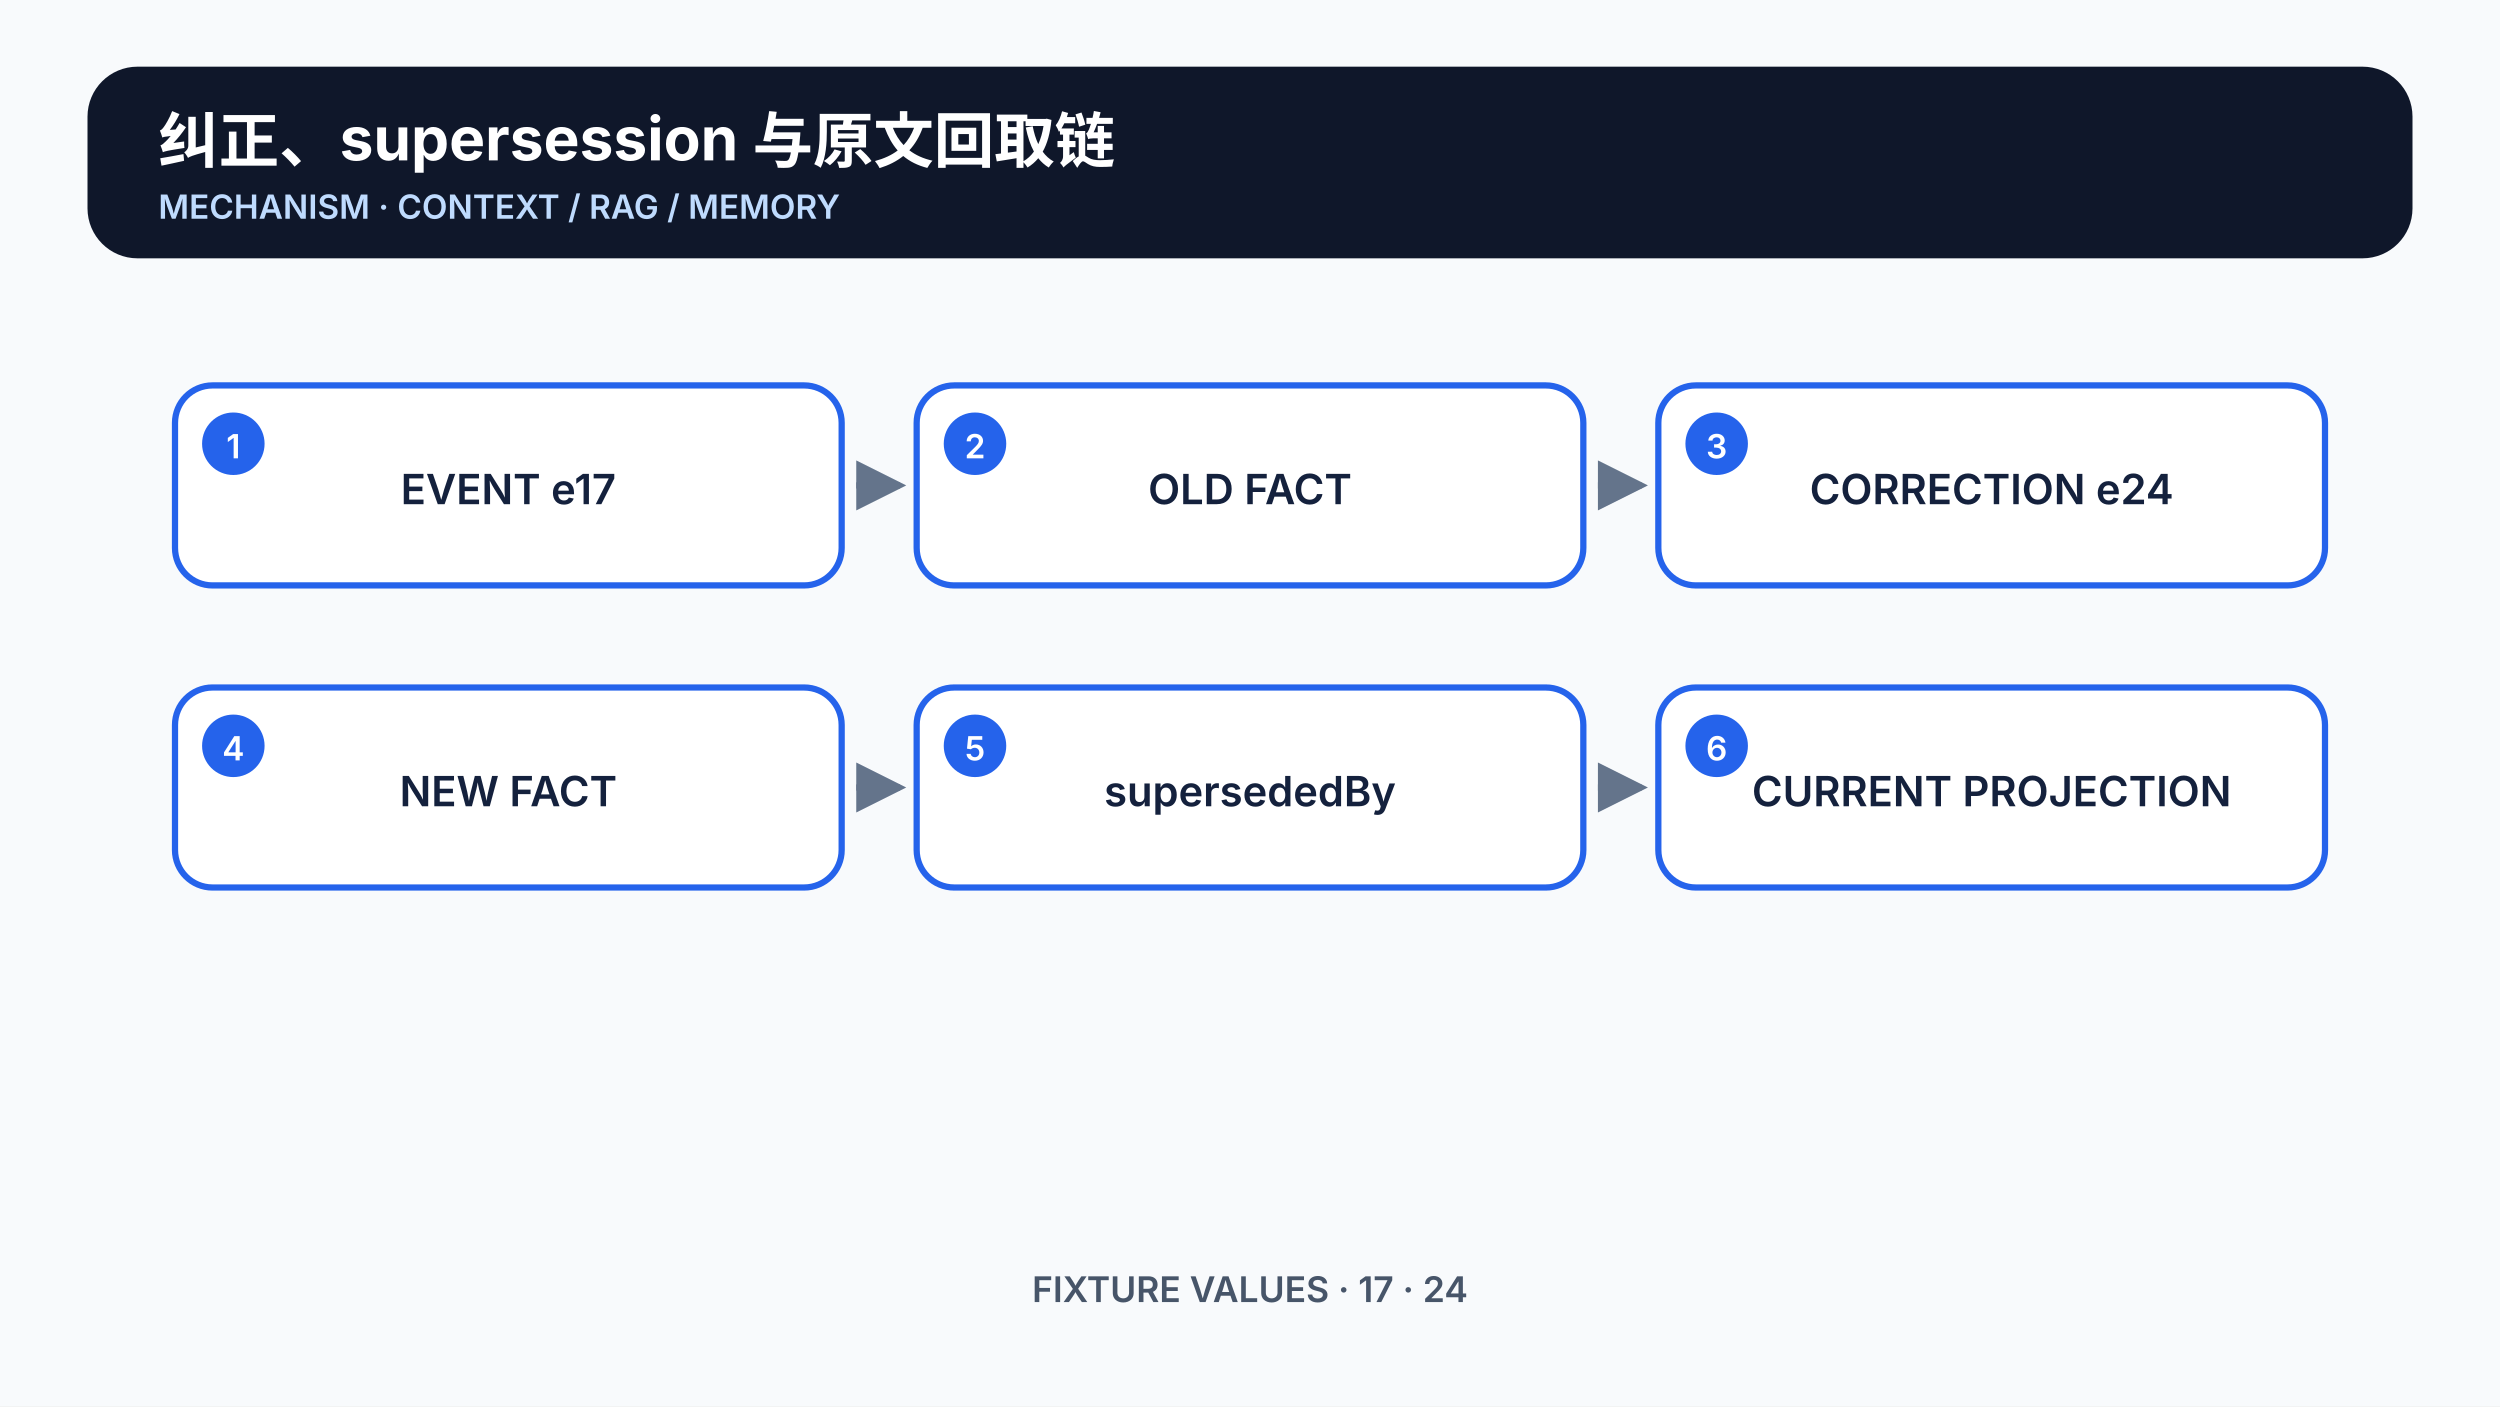
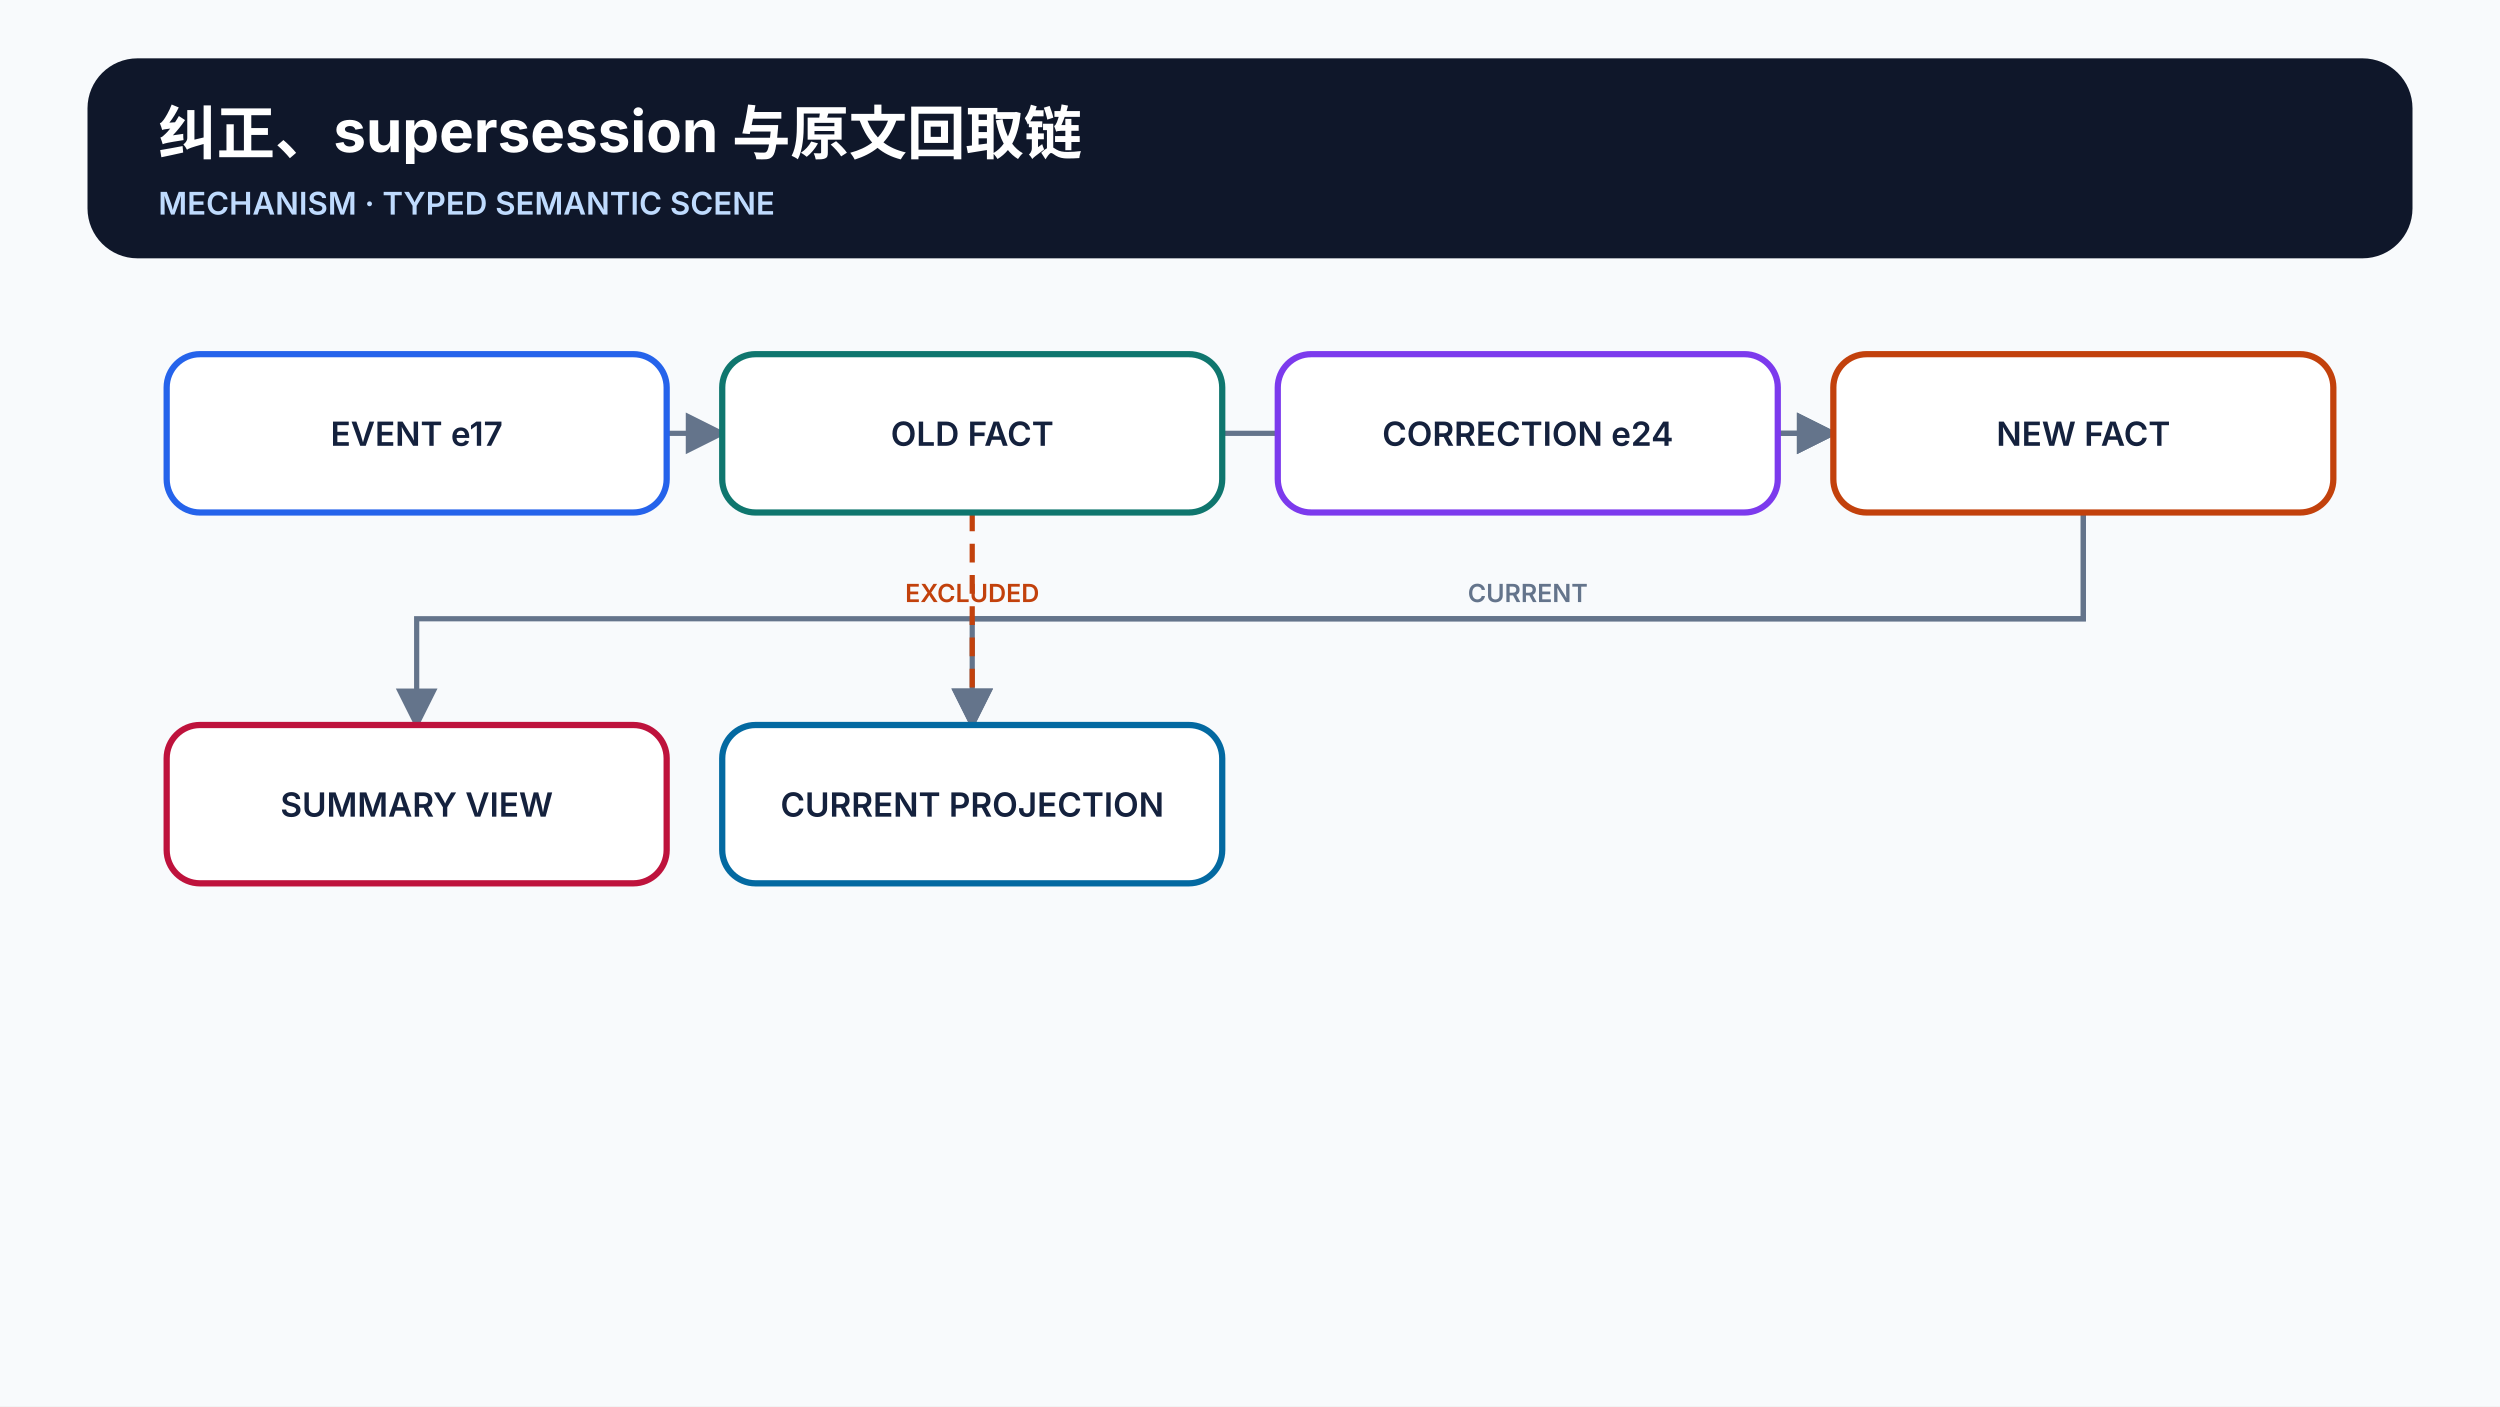
<svg xmlns="http://www.w3.org/2000/svg" width="1200" height="675" viewBox="0 0 1200 675" role="img" aria-labelledby="visual-context-03-recoverability-chain-title visual-context-03-recoverability-chain-desc">
  <defs>
-     <marker id="arrow" markerWidth="8" markerHeight="8" refX="7" refY="4" orient="auto">
+     <marker id="visual-context-03-recoverability-chain-arrow" markerWidth="8" markerHeight="8" refX="7" refY="4" orient="auto">
      <path d="M0 0 L8 4 L0 8 Z" fill="#64748b" />
    </marker>
  </defs>
  <rect x="0" y="0" width="1200" height="675" fill="#f8fafc" />
-   <rect x="42" y="32" width="1116" height="92" rx="24" fill="#0f172a" />
-   <text x="76" y="78" font-family="Inter, Arial, sans-serif" font-size="29" font-weight="700" fill="#ffffff">纠正、supersession 与原文回取链</text>
-   <text x="76" y="105" font-family="Inter, Arial, sans-serif" font-size="16" font-weight="600" fill="#bfdbfe">MECHANISM · CONTEXT / RAG / MEMORY</text>
-   <rect x="84" y="185" width="320" height="96" rx="18" fill="#ffffff" stroke="#2563eb" stroke-width="3" />
-   <circle cx="112" cy="213" r="15" fill="#2563eb" />
-   <text x="112" y="220" font-family="Inter, Arial, sans-serif" font-size="16" font-weight="600" fill="#ffffff" text-anchor="middle">1</text>
-   <text x="244" y="242" font-family="Inter, Arial, sans-serif" font-size="20" font-weight="600" fill="#14213d" text-anchor="middle">EVENT e17</text>
-   <rect x="440" y="185" width="320" height="96" rx="18" fill="#ffffff" stroke="#2563eb" stroke-width="3" />
-   <circle cx="468" cy="213" r="15" fill="#2563eb" />
-   <text x="468" y="220" font-family="Inter, Arial, sans-serif" font-size="16" font-weight="600" fill="#ffffff" text-anchor="middle">2</text>
-   <text x="600" y="242" font-family="Inter, Arial, sans-serif" font-size="20" font-weight="600" fill="#14213d" text-anchor="middle">OLD FACT</text>
-   <line x1="411" y1="233" x2="432" y2="233" stroke="#64748b" stroke-width="3" marker-end="url(#arrow)" />
-   <rect x="796" y="185" width="320" height="96" rx="18" fill="#ffffff" stroke="#2563eb" stroke-width="3" />
-   <circle cx="824" cy="213" r="15" fill="#2563eb" />
-   <text x="824" y="220" font-family="Inter, Arial, sans-serif" font-size="16" font-weight="600" fill="#ffffff" text-anchor="middle">3</text>
-   <text x="956" y="242" font-family="Inter, Arial, sans-serif" font-size="20" font-weight="600" fill="#14213d" text-anchor="middle">CORRECTION e24</text>
-   <line x1="767" y1="233" x2="788" y2="233" stroke="#64748b" stroke-width="3" marker-end="url(#arrow)" />
-   <rect x="84" y="330" width="320" height="96" rx="18" fill="#ffffff" stroke="#2563eb" stroke-width="3" />
-   <circle cx="112" cy="358" r="15" fill="#2563eb" />
-   <text x="112" y="365" font-family="Inter, Arial, sans-serif" font-size="16" font-weight="600" fill="#ffffff" text-anchor="middle">4</text>
-   <text x="244" y="387" font-family="Inter, Arial, sans-serif" font-size="20" font-weight="600" fill="#14213d" text-anchor="middle">NEW FACT</text>
-   <rect x="440" y="330" width="320" height="96" rx="18" fill="#ffffff" stroke="#2563eb" stroke-width="3" />
-   <circle cx="468" cy="358" r="15" fill="#2563eb" />
-   <text x="468" y="365" font-family="Inter, Arial, sans-serif" font-size="16" font-weight="600" fill="#ffffff" text-anchor="middle">5</text>
-   <text x="600" y="387" font-family="Inter, Arial, sans-serif" font-size="20" font-weight="600" fill="#14213d" text-anchor="middle">supersededBy</text>
-   <line x1="411" y1="378" x2="432" y2="378" stroke="#64748b" stroke-width="3" marker-end="url(#arrow)" />
-   <rect x="796" y="330" width="320" height="96" rx="18" fill="#ffffff" stroke="#2563eb" stroke-width="3" />
-   <circle cx="824" cy="358" r="15" fill="#2563eb" />
-   <text x="824" y="365" font-family="Inter, Arial, sans-serif" font-size="16" font-weight="600" fill="#ffffff" text-anchor="middle">6</text>
-   <text x="956" y="387" font-family="Inter, Arial, sans-serif" font-size="20" font-weight="600" fill="#14213d" text-anchor="middle">CURRENT PROJECTION</text>
-   <line x1="767" y1="378" x2="788" y2="378" stroke="#64748b" stroke-width="3" marker-end="url(#arrow)" />
-   <text x="600" y="625" font-family="Inter, Arial, sans-serif" font-size="17" font-weight="600" fill="#475569" text-anchor="middle">FIXTURE VALUES · 17 · 24</text>
+   <rect x="42" y="28" width="1116" height="96" rx="24" fill="#0f172a" />
+   <text x="76" y="74" font-family="Inter, Arial, sans-serif" font-size="28" font-weight="700" fill="#ffffff" text-anchor="start">纠正、supersession 与原文回取链</text>
+   <text x="76" y="103" font-family="Inter, Arial, sans-serif" font-size="15" font-weight="600" fill="#bfdbfe" text-anchor="start">MECHANISM · TYPED SEMANTIC SCENE</text>
+   <polyline id="visual-context-03-recoverability-chain-edge-event17-old" data-edge="event17-old" data-from="event-17" data-to="old" points="320,208 346.667,208" fill="none" stroke="#64748b" stroke-width="2.5" marker-end="url(#visual-context-03-recoverability-chain-arrow)" />
+   <polyline id="visual-context-03-recoverability-chain-edge-old-new" data-edge="old-new" data-from="old" data-to="new" points="586.667,208 880,208" fill="none" stroke="#64748b" stroke-width="2.5" marker-end="url(#visual-context-03-recoverability-chain-arrow)" />
+   <text x="733.333" y="200" font-family="Inter, Arial, sans-serif" font-size="12" font-weight="600" fill="#64748b" text-anchor="middle">supersededBy</text>
+   <polyline id="visual-context-03-recoverability-chain-edge-event24-new" data-edge="event24-new" data-from="event-24" data-to="new" points="853.333,208 880,208" fill="none" stroke="#64748b" stroke-width="2.5" marker-end="url(#visual-context-03-recoverability-chain-arrow)" />
+   <polyline id="visual-context-03-recoverability-chain-edge-new-summary" data-edge="new-summary" data-from="new" data-to="summary" points="1000,246 1000,297 200,297 200,348" fill="none" stroke="#64748b" stroke-width="2.5" marker-end="url(#visual-context-03-recoverability-chain-arrow)" />
+   <polyline id="visual-context-03-recoverability-chain-edge-new-projection" data-edge="new-projection" data-from="new" data-to="projection" points="1000,246 1000,297 466.667,297 466.667,348" fill="none" stroke="#64748b" stroke-width="2.5" marker-end="url(#visual-context-03-recoverability-chain-arrow)" />
+   <text x="733.333" y="289" font-family="Inter, Arial, sans-serif" font-size="12" font-weight="600" fill="#64748b" text-anchor="middle">CURRENT</text>
+   <polyline id="visual-context-03-recoverability-chain-edge-old-projection" data-edge="old-projection" data-from="old" data-to="projection" points="466.667,246 466.667,297 466.667,297 466.667,348" fill="none" stroke="#c2410c" stroke-width="2.5" stroke-dasharray="9 6" marker-end="url(#visual-context-03-recoverability-chain-arrow)" />
+   <text x="466.667" y="289" font-family="Inter, Arial, sans-serif" font-size="12" font-weight="600" fill="#c2410c" text-anchor="middle">EXCLUDED</text>
+   <g id="visual-context-03-recoverability-chain-node-event-17" data-node="event-17">
+     <rect x="80" y="170" width="240" height="76" rx="16" fill="#ffffff" stroke="#2563eb" stroke-width="3" />
+     <text x="200" y="214" font-family="Inter, Arial, sans-serif" font-size="16" font-weight="600" fill="#14213d" text-anchor="middle">EVENT e17</text>
+   </g>
+   <g id="visual-context-03-recoverability-chain-node-old" data-node="old">
+     <rect x="346.667" y="170" width="240" height="76" rx="16" fill="#ffffff" stroke="#0f766e" stroke-width="3" />
+     <text x="466.667" y="214" font-family="Inter, Arial, sans-serif" font-size="16" font-weight="600" fill="#14213d" text-anchor="middle">OLD FACT</text>
+   </g>
+   <g id="visual-context-03-recoverability-chain-node-event-24" data-node="event-24">
+     <rect x="613.333" y="170" width="240" height="76" rx="16" fill="#ffffff" stroke="#7c3aed" stroke-width="3" />
+     <text x="733.333" y="214" font-family="Inter, Arial, sans-serif" font-size="16" font-weight="600" fill="#14213d" text-anchor="middle">CORRECTION e24</text>
+   </g>
+   <g id="visual-context-03-recoverability-chain-node-new" data-node="new">
+     <rect x="880" y="170" width="240" height="76" rx="16" fill="#ffffff" stroke="#c2410c" stroke-width="3" />
+     <text x="1000" y="214" font-family="Inter, Arial, sans-serif" font-size="16" font-weight="600" fill="#14213d" text-anchor="middle">NEW FACT</text>
+   </g>
+   <g id="visual-context-03-recoverability-chain-node-summary" data-node="summary">
+     <rect x="80" y="348" width="240" height="76" rx="16" fill="#ffffff" stroke="#be123c" stroke-width="3" />
+     <text x="200" y="392" font-family="Inter, Arial, sans-serif" font-size="16" font-weight="600" fill="#14213d" text-anchor="middle">SUMMARY VIEW</text>
+   </g>
+   <g id="visual-context-03-recoverability-chain-node-projection" data-node="projection">
+     <rect x="346.667" y="348" width="240" height="76" rx="16" fill="#ffffff" stroke="#0369a1" stroke-width="3" />
+     <text x="466.667" y="392" font-family="Inter, Arial, sans-serif" font-size="16" font-weight="600" fill="#14213d" text-anchor="middle">CURRENT PROJECTION</text>
+   </g>
</svg>
